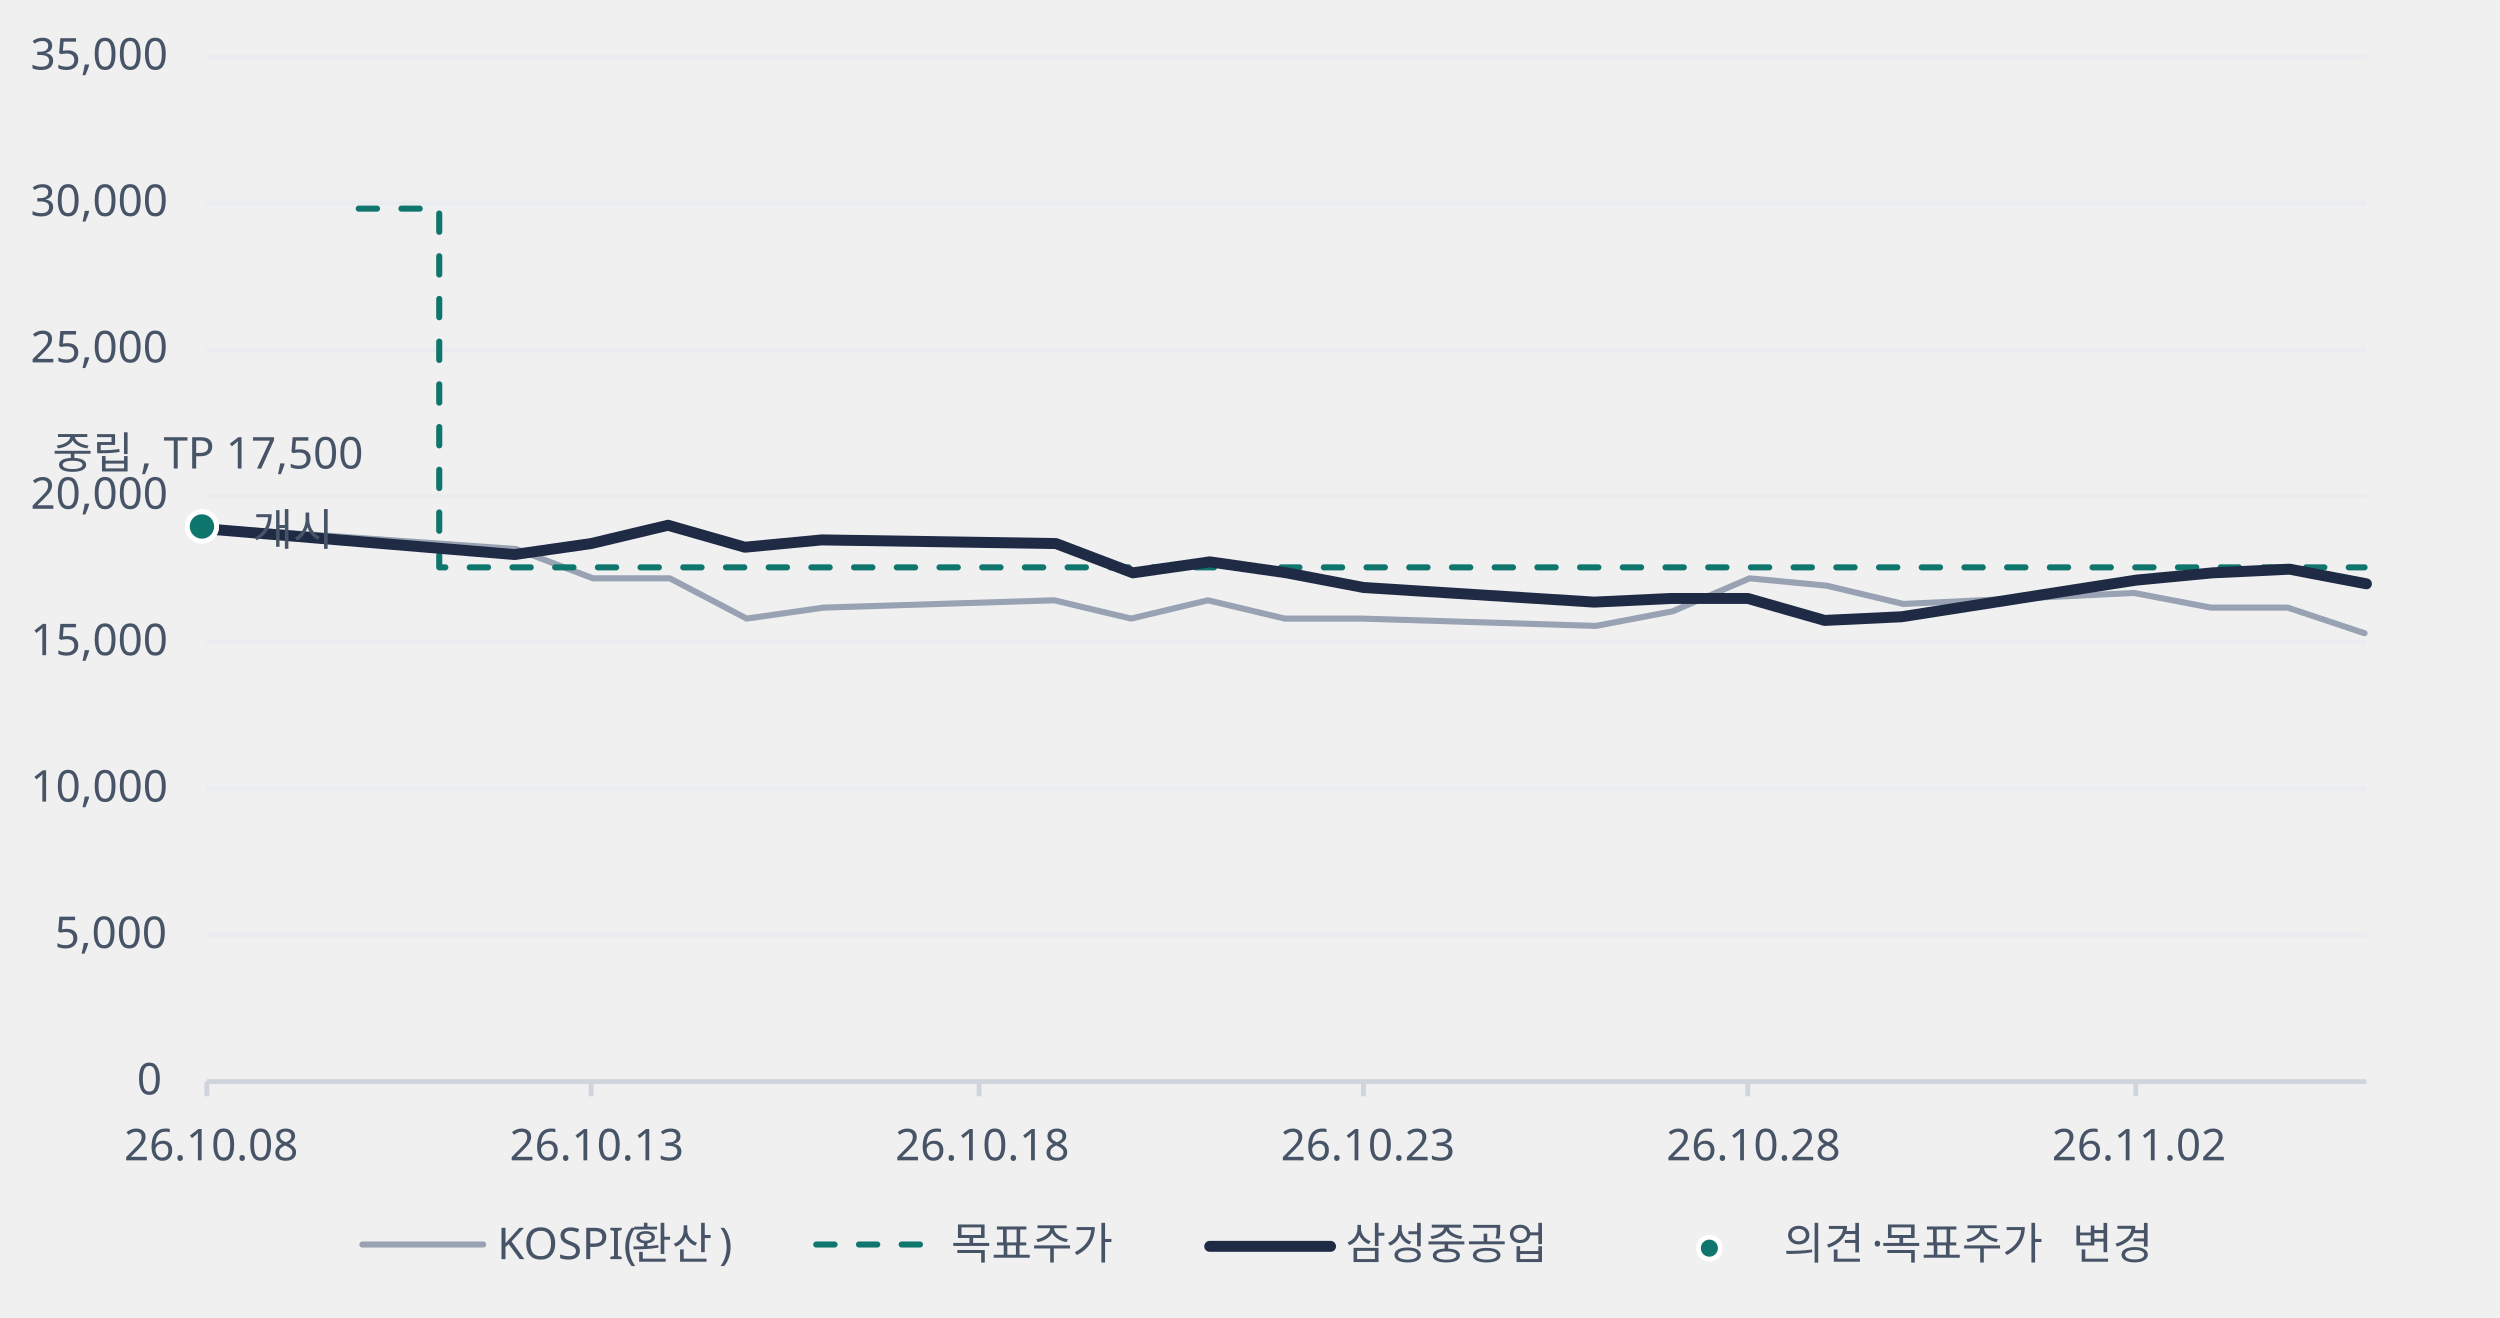
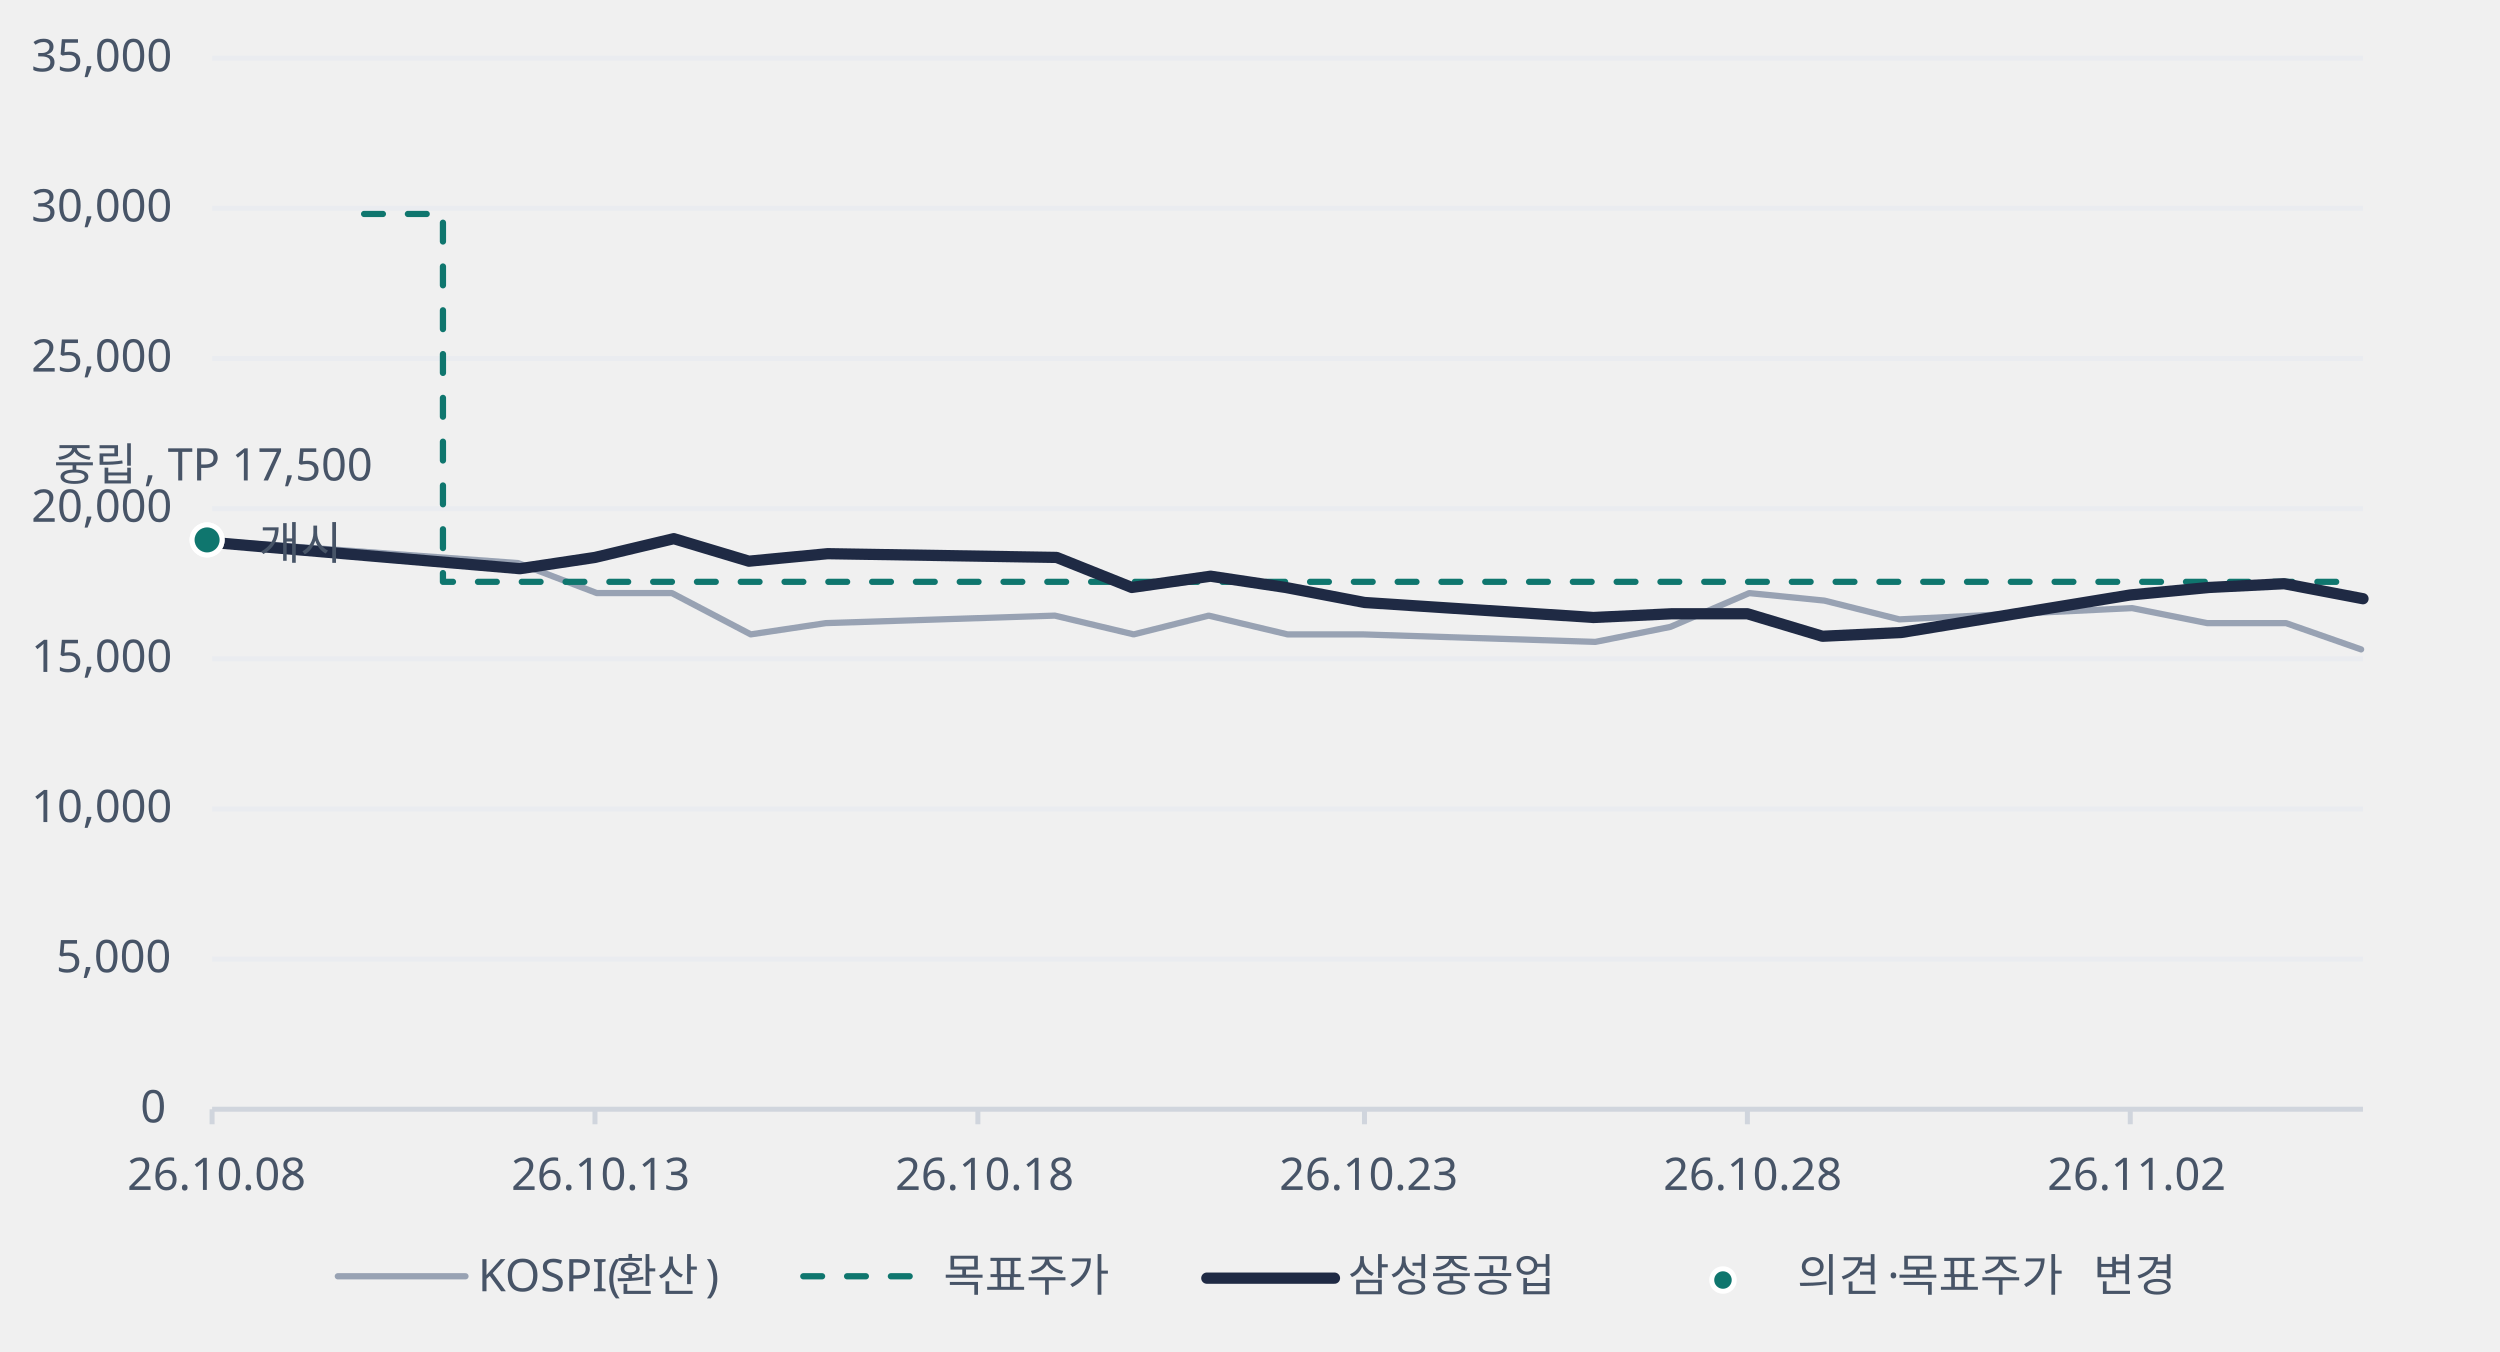
- <svg xmlns="http://www.w3.org/2000/svg" width="683" height="360" xml:space="preserve" overflow="hidden">
+ <svg xmlns="http://www.w3.org/2000/svg" width="666" height="360" xml:space="preserve" overflow="hidden">
  <defs>
    <clipPath id="clip0">
-       <rect x="763" y="13" width="683" height="360" />
+       <rect x="971" y="13" width="666" height="360" />
    </clipPath>
  </defs>
-   <g clip-path="url(#clip0)" transform="translate(-763 -13)">
+   <g clip-path="url(#clip0)" transform="translate(-971 -13)">
    <g>
-       <path d="M819.5 268.5 1409.5 268.5M819.5 228.5 1409.5 228.5M819.5 188.5 1409.5 188.5M819.5 148.5 1409.5 148.5M819.5 108.5 1409.5 108.5M819.5 68.5 1409.5 68.5M819.5 28.5 1409.5 28.5" stroke="#EAECF0" stroke-width="1.333" stroke-linejoin="round" stroke-miterlimit="10" fill="none" />
+       <path d="M1027.5 268.5 1600.5 268.5M1027.5 228.5 1600.5 228.5M1027.5 188.5 1600.5 188.5M1027.5 148.5 1600.5 148.5M1027.5 108.5 1600.5 108.5M1027.5 68.5 1600.5 68.5M1027.5 28.5 1600.5 28.5" stroke="#EAECF0" stroke-width="1.333" stroke-linejoin="round" stroke-miterlimit="10" fill="none" />
    </g>
    <g>
-       <path d="M819.5 308.5 1409.5 308.5" stroke="#D0D5DD" stroke-width="1.333" stroke-linejoin="round" stroke-miterlimit="10" fill="none" fill-rule="evenodd" />
+       <path d="M1027.5 308.5 1600.5 308.5" stroke="#D0D5DD" stroke-width="1.333" stroke-linejoin="round" stroke-miterlimit="10" fill="none" fill-rule="evenodd" />
    </g>
    <g>
-       <path d="M819.5 308.5 819.5 312.5M924.5 308.5 924.5 312.5M1030.5 308.5 1030.5 312.5M1135.5 308.5 1135.5 312.5M1240.5 308.5 1240.5 312.5M1346.5 308.5 1346.5 312.5" stroke="#D0D5DD" stroke-width="1.333" stroke-linejoin="round" stroke-miterlimit="10" fill="none" />
+       <path d="M1027.5 308.5 1027.5 312.5M1129.5 308.5 1129.5 312.5M1231.5 308.5 1231.5 312.5M1334.5 308.5 1334.5 312.5M1436.5 308.5 1436.5 312.5M1538.5 308.5 1538.5 312.5" stroke="#D0D5DD" stroke-width="1.333" stroke-linejoin="round" stroke-miterlimit="10" fill="none" />
    </g>
    <g>
-       <path d="M819 157 904 163 925 171 946 171 967 182 988 179 1051 177 1072 182 1093 177 1114 182 1135 182 1199 184 1220 180 1241 171 1262 173 1283 178 1346 175 1367 179 1388 179 1409 186" stroke="#98A2B3" stroke-width="1.667" stroke-linecap="round" stroke-linejoin="round" stroke-miterlimit="10" fill="none" />
+       <path d="M1027 157 1109 163 1130 171 1150 171 1171 182 1191 179 1252 177 1273 182 1293 177 1314 182 1334 182 1396 184 1416 180 1437 171 1457 173 1477 178 1539 175 1559 179 1580 179 1600 186" stroke="#98A2B3" stroke-width="1.667" stroke-linecap="round" stroke-linejoin="round" stroke-miterlimit="10" fill="none" />
    </g>
    <g>
-       <path d="M861 70 883 70 883 168 1409 168" stroke="#0F766E" stroke-width="1.667" stroke-linecap="round" stroke-linejoin="round" stroke-miterlimit="10" stroke-dasharray="5 6.667" fill="none" />
+       <path d="M1068 70 1089 70 1089 168 1600 168" stroke="#0F766E" stroke-width="1.667" stroke-linecap="round" stroke-linejoin="round" stroke-miterlimit="10" stroke-dasharray="5 6.667" fill="none" />
    </g>
    <g>
-       <path d="M819.5 157.5 903.5 164.5 924.5 161.5 945.5 156.5 966.5 162.5 987.5 160.5 1051.5 161.5 1072.5 169.5 1093.5 166.5 1114.5 169.5 1135.5 173.5 1198.5 177.5 1219.5 176.5 1240.5 176.5 1261.5 182.5 1282.5 181.5 1346.5 171.5 1367.5 169.5 1388.5 168.5 1409.5 172.5" stroke="#1F2A44" stroke-width="3" stroke-linecap="round" stroke-linejoin="round" stroke-miterlimit="10" fill="none" />
+       <path d="M1027.5 157.5 1109.5 164.5 1129.5 161.5 1150.5 156.5 1170.5 162.5 1191.5 160.5 1252.5 161.5 1272.5 169.5 1293.5 166.5 1313.5 169.5 1334.5 173.5 1395.5 177.5 1416.5 176.5 1436.5 176.5 1456.5 182.5 1477.5 181.5 1538.5 171.5 1559.5 169.5 1579.5 168.5 1600.5 172.5" stroke="#1F2A44" stroke-width="3" stroke-linecap="round" stroke-linejoin="round" stroke-miterlimit="10" fill="none" />
    </g>
    <g>
-       <path d="M822.167 156.833C822.167 159.042 820.376 160.833 818.167 160.833 815.958 160.833 814.167 159.042 814.167 156.833 814.167 154.624 815.958 152.833 818.167 152.833 820.376 152.833 822.167 154.624 822.167 156.833Z" stroke="#FFFFFF" stroke-width="1.333" stroke-linejoin="round" stroke-miterlimit="10" fill="#0F766E" />
-       <path d="M822.167 156.833C822.167 159.042 820.376 160.833 818.167 160.833 815.958 160.833 814.167 159.042 814.167 156.833 814.167 154.624 815.958 152.833 818.167 152.833 820.376 152.833 822.167 154.624 822.167 156.833Z" stroke="#FFFFFF" stroke-width="1.333" stroke-linejoin="round" stroke-miterlimit="10" fill="#0F766E" />
+       <path d="M1030.17 156.833C1030.17 159.042 1028.38 160.833 1026.17 160.833 1023.96 160.833 1022.17 159.042 1022.17 156.833 1022.17 154.624 1023.96 152.833 1026.17 152.833 1028.38 152.833 1030.17 154.624 1030.17 156.833Z" stroke="#FFFFFF" stroke-width="1.333" stroke-linejoin="round" stroke-miterlimit="10" fill="#0F766E" />
+       <path d="M1030.17 156.833C1030.17 159.042 1028.38 160.833 1026.17 160.833 1023.96 160.833 1022.17 159.042 1022.17 156.833 1022.17 154.624 1023.96 152.833 1026.17 152.833 1028.38 152.833 1030.17 154.624 1030.17 156.833Z" stroke="#FFFFFF" stroke-width="1.333" stroke-linejoin="round" stroke-miterlimit="10" fill="#0F766E" />
    </g>
    <g>
-       <text fill="#475467" font-family="Malgun Gothic,Malgun Gothic_MSFontService,sans-serif" font-weight="400" font-size="12" transform="translate(831.994 162)">개시</text>
+       <text fill="#475467" font-family="Malgun Gothic,Malgun Gothic_MSFontService,sans-serif" font-weight="400" font-size="12" transform="translate(1039.99 162)">개시</text>
    </g>
    <g>
-       <text fill="#475467" font-family="Malgun Gothic,Malgun Gothic_MSFontService,sans-serif" font-weight="400" font-size="12" transform="translate(777.337 141)">중립</text>
+       <text fill="#475467" font-family="Malgun Gothic,Malgun Gothic_MSFontService,sans-serif" font-weight="400" font-size="12" transform="translate(985.337 141)">중립</text>
    </g>
    <g>
-       <text fill="#475467" font-family="Malgun Gothic,Malgun Gothic_MSFontService,sans-serif" font-weight="400" font-size="12" transform="translate(801.337 141)">, TP 17,500</text>
+       <text fill="#475467" font-family="Malgun Gothic,Malgun Gothic_MSFontService,sans-serif" font-weight="400" font-size="12" transform="translate(1009.34 141)">, TP 17,500</text>
    </g>
    <g>
-       <text fill="#475467" font-family="Malgun Gothic,Malgun Gothic_MSFontService,sans-serif" font-weight="400" font-size="12" transform="translate(800.387 312)">0</text>
+       <text fill="#475467" font-family="Malgun Gothic,Malgun Gothic_MSFontService,sans-serif" font-weight="400" font-size="12" transform="translate(1008.39 312)">0</text>
    </g>
    <g>
-       <text fill="#475467" font-family="Malgun Gothic,Malgun Gothic_MSFontService,sans-serif" font-weight="400" font-size="12" transform="translate(777.94 272)">5,000</text>
+       <text fill="#475467" font-family="Malgun Gothic,Malgun Gothic_MSFontService,sans-serif" font-weight="400" font-size="12" transform="translate(985.94 272)">5,000</text>
    </g>
    <g>
-       <text fill="#475467" font-family="Malgun Gothic,Malgun Gothic_MSFontService,sans-serif" font-weight="400" font-size="12" transform="translate(771.333 232)">10,000</text>
+       <text fill="#475467" font-family="Malgun Gothic,Malgun Gothic_MSFontService,sans-serif" font-weight="400" font-size="12" transform="translate(979.333 232)">10,000</text>
    </g>
    <g>
-       <text fill="#475467" font-family="Malgun Gothic,Malgun Gothic_MSFontService,sans-serif" font-weight="400" font-size="12" transform="translate(771.333 192)">15,000</text>
+       <text fill="#475467" font-family="Malgun Gothic,Malgun Gothic_MSFontService,sans-serif" font-weight="400" font-size="12" transform="translate(979.333 192)">15,000</text>
    </g>
    <g>
-       <text fill="#475467" font-family="Malgun Gothic,Malgun Gothic_MSFontService,sans-serif" font-weight="400" font-size="12" transform="translate(771.333 152)">20,000</text>
+       <text fill="#475467" font-family="Malgun Gothic,Malgun Gothic_MSFontService,sans-serif" font-weight="400" font-size="12" transform="translate(979.333 152)">20,000</text>
    </g>
    <g>
-       <text fill="#475467" font-family="Malgun Gothic,Malgun Gothic_MSFontService,sans-serif" font-weight="400" font-size="12" transform="translate(771.333 112)">25,000</text>
+       <text fill="#475467" font-family="Malgun Gothic,Malgun Gothic_MSFontService,sans-serif" font-weight="400" font-size="12" transform="translate(979.333 112)">25,000</text>
    </g>
    <g>
-       <text fill="#475467" font-family="Malgun Gothic,Malgun Gothic_MSFontService,sans-serif" font-weight="400" font-size="12" transform="translate(771.333 72)">30,000</text>
+       <text fill="#475467" font-family="Malgun Gothic,Malgun Gothic_MSFontService,sans-serif" font-weight="400" font-size="12" transform="translate(979.333 72)">30,000</text>
    </g>
    <g>
-       <text fill="#475467" font-family="Malgun Gothic,Malgun Gothic_MSFontService,sans-serif" font-weight="400" font-size="12" transform="translate(771.333 32)">35,000</text>
+       <text fill="#475467" font-family="Malgun Gothic,Malgun Gothic_MSFontService,sans-serif" font-weight="400" font-size="12" transform="translate(979.333 32)">35,000</text>
    </g>
    <g>
-       <text fill="#475467" font-family="Malgun Gothic,Malgun Gothic_MSFontService,sans-serif" font-weight="400" font-size="12" transform="translate(796.88 330)">26.10.08</text>
+       <text fill="#475467" font-family="Malgun Gothic,Malgun Gothic_MSFontService,sans-serif" font-weight="400" font-size="12" transform="translate(1004.88 330)">26.10.08</text>
    </g>
    <g>
-       <text fill="#475467" font-family="Malgun Gothic,Malgun Gothic_MSFontService,sans-serif" font-weight="400" font-size="12" transform="translate(902.218 330)">26.10.13</text>
+       <text fill="#475467" font-family="Malgun Gothic,Malgun Gothic_MSFontService,sans-serif" font-weight="400" font-size="12" transform="translate(1107.18 330)">26.10.13</text>
    </g>
    <g>
-       <text fill="#475467" font-family="Malgun Gothic,Malgun Gothic_MSFontService,sans-serif" font-weight="400" font-size="12" transform="translate(1007.56 330)">26.10.18</text>
+       <text fill="#475467" font-family="Malgun Gothic,Malgun Gothic_MSFontService,sans-serif" font-weight="400" font-size="12" transform="translate(1209.48 330)">26.10.18</text>
    </g>
    <g>
-       <text fill="#475467" font-family="Malgun Gothic,Malgun Gothic_MSFontService,sans-serif" font-weight="400" font-size="12" transform="translate(1112.89 330)">26.10.23</text>
+       <text fill="#475467" font-family="Malgun Gothic,Malgun Gothic_MSFontService,sans-serif" font-weight="400" font-size="12" transform="translate(1311.79 330)">26.10.23</text>
    </g>
    <g>
-       <text fill="#475467" font-family="Malgun Gothic,Malgun Gothic_MSFontService,sans-serif" font-weight="400" font-size="12" transform="translate(1218.23 330)">26.10.28</text>
+       <text fill="#475467" font-family="Malgun Gothic,Malgun Gothic_MSFontService,sans-serif" font-weight="400" font-size="12" transform="translate(1414.09 330)">26.10.28</text>
    </g>
    <g>
-       <text fill="#475467" font-family="Malgun Gothic,Malgun Gothic_MSFontService,sans-serif" font-weight="400" font-size="12" transform="translate(1323.57 330)">26.11.02</text>
+       <text fill="#475467" font-family="Malgun Gothic,Malgun Gothic_MSFontService,sans-serif" font-weight="400" font-size="12" transform="translate(1516.39 330)">26.11.02</text>
    </g>
    <g>
-       <path d="M862 353 895 353" stroke="#98A2B3" stroke-width="1.667" stroke-linecap="round" stroke-linejoin="round" stroke-miterlimit="10" fill="none" fill-rule="evenodd" />
+       <path d="M1061 353 1095 353" stroke="#98A2B3" stroke-width="1.667" stroke-linecap="round" stroke-linejoin="round" stroke-miterlimit="10" fill="none" fill-rule="evenodd" />
    </g>
    <g>
-       <text fill="#475467" font-family="Malgun Gothic,Malgun Gothic_MSFontService,sans-serif" font-weight="400" font-size="12" transform="translate(898.853 357)">KOSPI(</text>
+       <text fill="#475467" font-family="Malgun Gothic,Malgun Gothic_MSFontService,sans-serif" font-weight="400" font-size="12" transform="translate(1098.35 357)">KOSPI(</text>
    </g>
    <g>
-       <text fill="#475467" font-family="Malgun Gothic,Malgun Gothic_MSFontService,sans-serif" font-weight="400" font-size="12" transform="translate(935.473 357)">환산</text>
+       <text fill="#475467" font-family="Malgun Gothic,Malgun Gothic_MSFontService,sans-serif" font-weight="400" font-size="12" transform="translate(1134.97 357)">환산</text>
    </g>
    <g>
-       <text fill="#475467" font-family="Malgun Gothic,Malgun Gothic_MSFontService,sans-serif" font-weight="400" font-size="12" transform="translate(959.473 357)">)</text>
+       <text fill="#475467" font-family="Malgun Gothic,Malgun Gothic_MSFontService,sans-serif" font-weight="400" font-size="12" transform="translate(1158.97 357)">)</text>
    </g>
    <g>
-       <path d="M986 353 1019 353" stroke="#0F766E" stroke-width="1.667" stroke-linecap="round" stroke-linejoin="round" stroke-miterlimit="10" stroke-dasharray="5 6.667" fill="none" fill-rule="evenodd" />
+       <path d="M1185 353 1219 353" stroke="#0F766E" stroke-width="1.667" stroke-linecap="round" stroke-linejoin="round" stroke-miterlimit="10" stroke-dasharray="5 6.667" fill="none" fill-rule="evenodd" />
    </g>
    <g>
-       <text fill="#475467" font-family="Malgun Gothic,Malgun Gothic_MSFontService,sans-serif" font-weight="400" font-size="12" transform="translate(1022.85 357)">목표주가</text>
+       <text fill="#475467" font-family="Malgun Gothic,Malgun Gothic_MSFontService,sans-serif" font-weight="400" font-size="12" transform="translate(1222.35 357)">목표주가</text>
    </g>
    <g>
-       <path d="M1093.5 353.5 1126.5 353.5" stroke="#1F2A44" stroke-width="3" stroke-linecap="round" stroke-linejoin="round" stroke-miterlimit="10" fill="none" fill-rule="evenodd" />
+       <path d="M1292.5 353.5 1326.5 353.5" stroke="#1F2A44" stroke-width="3" stroke-linecap="round" stroke-linejoin="round" stroke-miterlimit="10" fill="none" fill-rule="evenodd" />
    </g>
    <g>
-       <text fill="#475467" font-family="Malgun Gothic,Malgun Gothic_MSFontService,sans-serif" font-weight="400" font-size="12" transform="translate(1130.58 357)">삼성중공업</text>
+       <text fill="#475467" font-family="Malgun Gothic,Malgun Gothic_MSFontService,sans-serif" font-weight="400" font-size="12" transform="translate(1330.08 357)">삼성중공업</text>
    </g>
    <g>
-       <path d="M1233 354C1233 355.657 1231.66 357 1230 357 1228.34 357 1227 355.657 1227 354 1227 352.343 1228.34 351 1230 351 1231.66 351 1233 352.343 1233 354Z" stroke="#FFFFFF" stroke-width="1.333" stroke-linejoin="round" stroke-miterlimit="10" fill="#0F766E" />
+       <path d="M1433 354C1433 355.657 1431.66 357 1430 357 1428.34 357 1427 355.657 1427 354 1427 352.343 1428.34 351 1430 351 1431.66 351 1433 352.343 1433 354Z" stroke="#FFFFFF" stroke-width="1.333" stroke-linejoin="round" stroke-miterlimit="10" fill="#0F766E" />
    </g>
    <g>
-       <text fill="#475467" font-family="Malgun Gothic,Malgun Gothic_MSFontService,sans-serif" font-weight="400" font-size="12" transform="translate(1250.3 357)">의견</text>
+       <text fill="#475467" font-family="Malgun Gothic,Malgun Gothic_MSFontService,sans-serif" font-weight="400" font-size="12" transform="translate(1449.8 357)">의견</text>
    </g>
    <g>
-       <text fill="#475467" font-family="Malgun Gothic,Malgun Gothic_MSFontService,sans-serif" font-weight="400" font-size="12" transform="translate(1274.3 357)">·</text>
+       <text fill="#475467" font-family="Malgun Gothic,Malgun Gothic_MSFontService,sans-serif" font-weight="400" font-size="12" transform="translate(1473.8 357)">·</text>
    </g>
    <g>
-       <text fill="#475467" font-family="Malgun Gothic,Malgun Gothic_MSFontService,sans-serif" font-weight="400" font-size="12" transform="translate(1276.93 357)">목표주가</text>
+       <text fill="#475467" font-family="Malgun Gothic,Malgun Gothic_MSFontService,sans-serif" font-weight="400" font-size="12" transform="translate(1476.43 357)">목표주가</text>
    </g>
    <g>
-       <text fill="#475467" font-family="Malgun Gothic,Malgun Gothic_MSFontService,sans-serif" font-weight="400" font-size="12" transform="translate(1329.15 357)">변경</text>
+       <text fill="#475467" font-family="Malgun Gothic,Malgun Gothic_MSFontService,sans-serif" font-weight="400" font-size="12" transform="translate(1528.65 357)">변경</text>
    </g>
  </g>
</svg>
